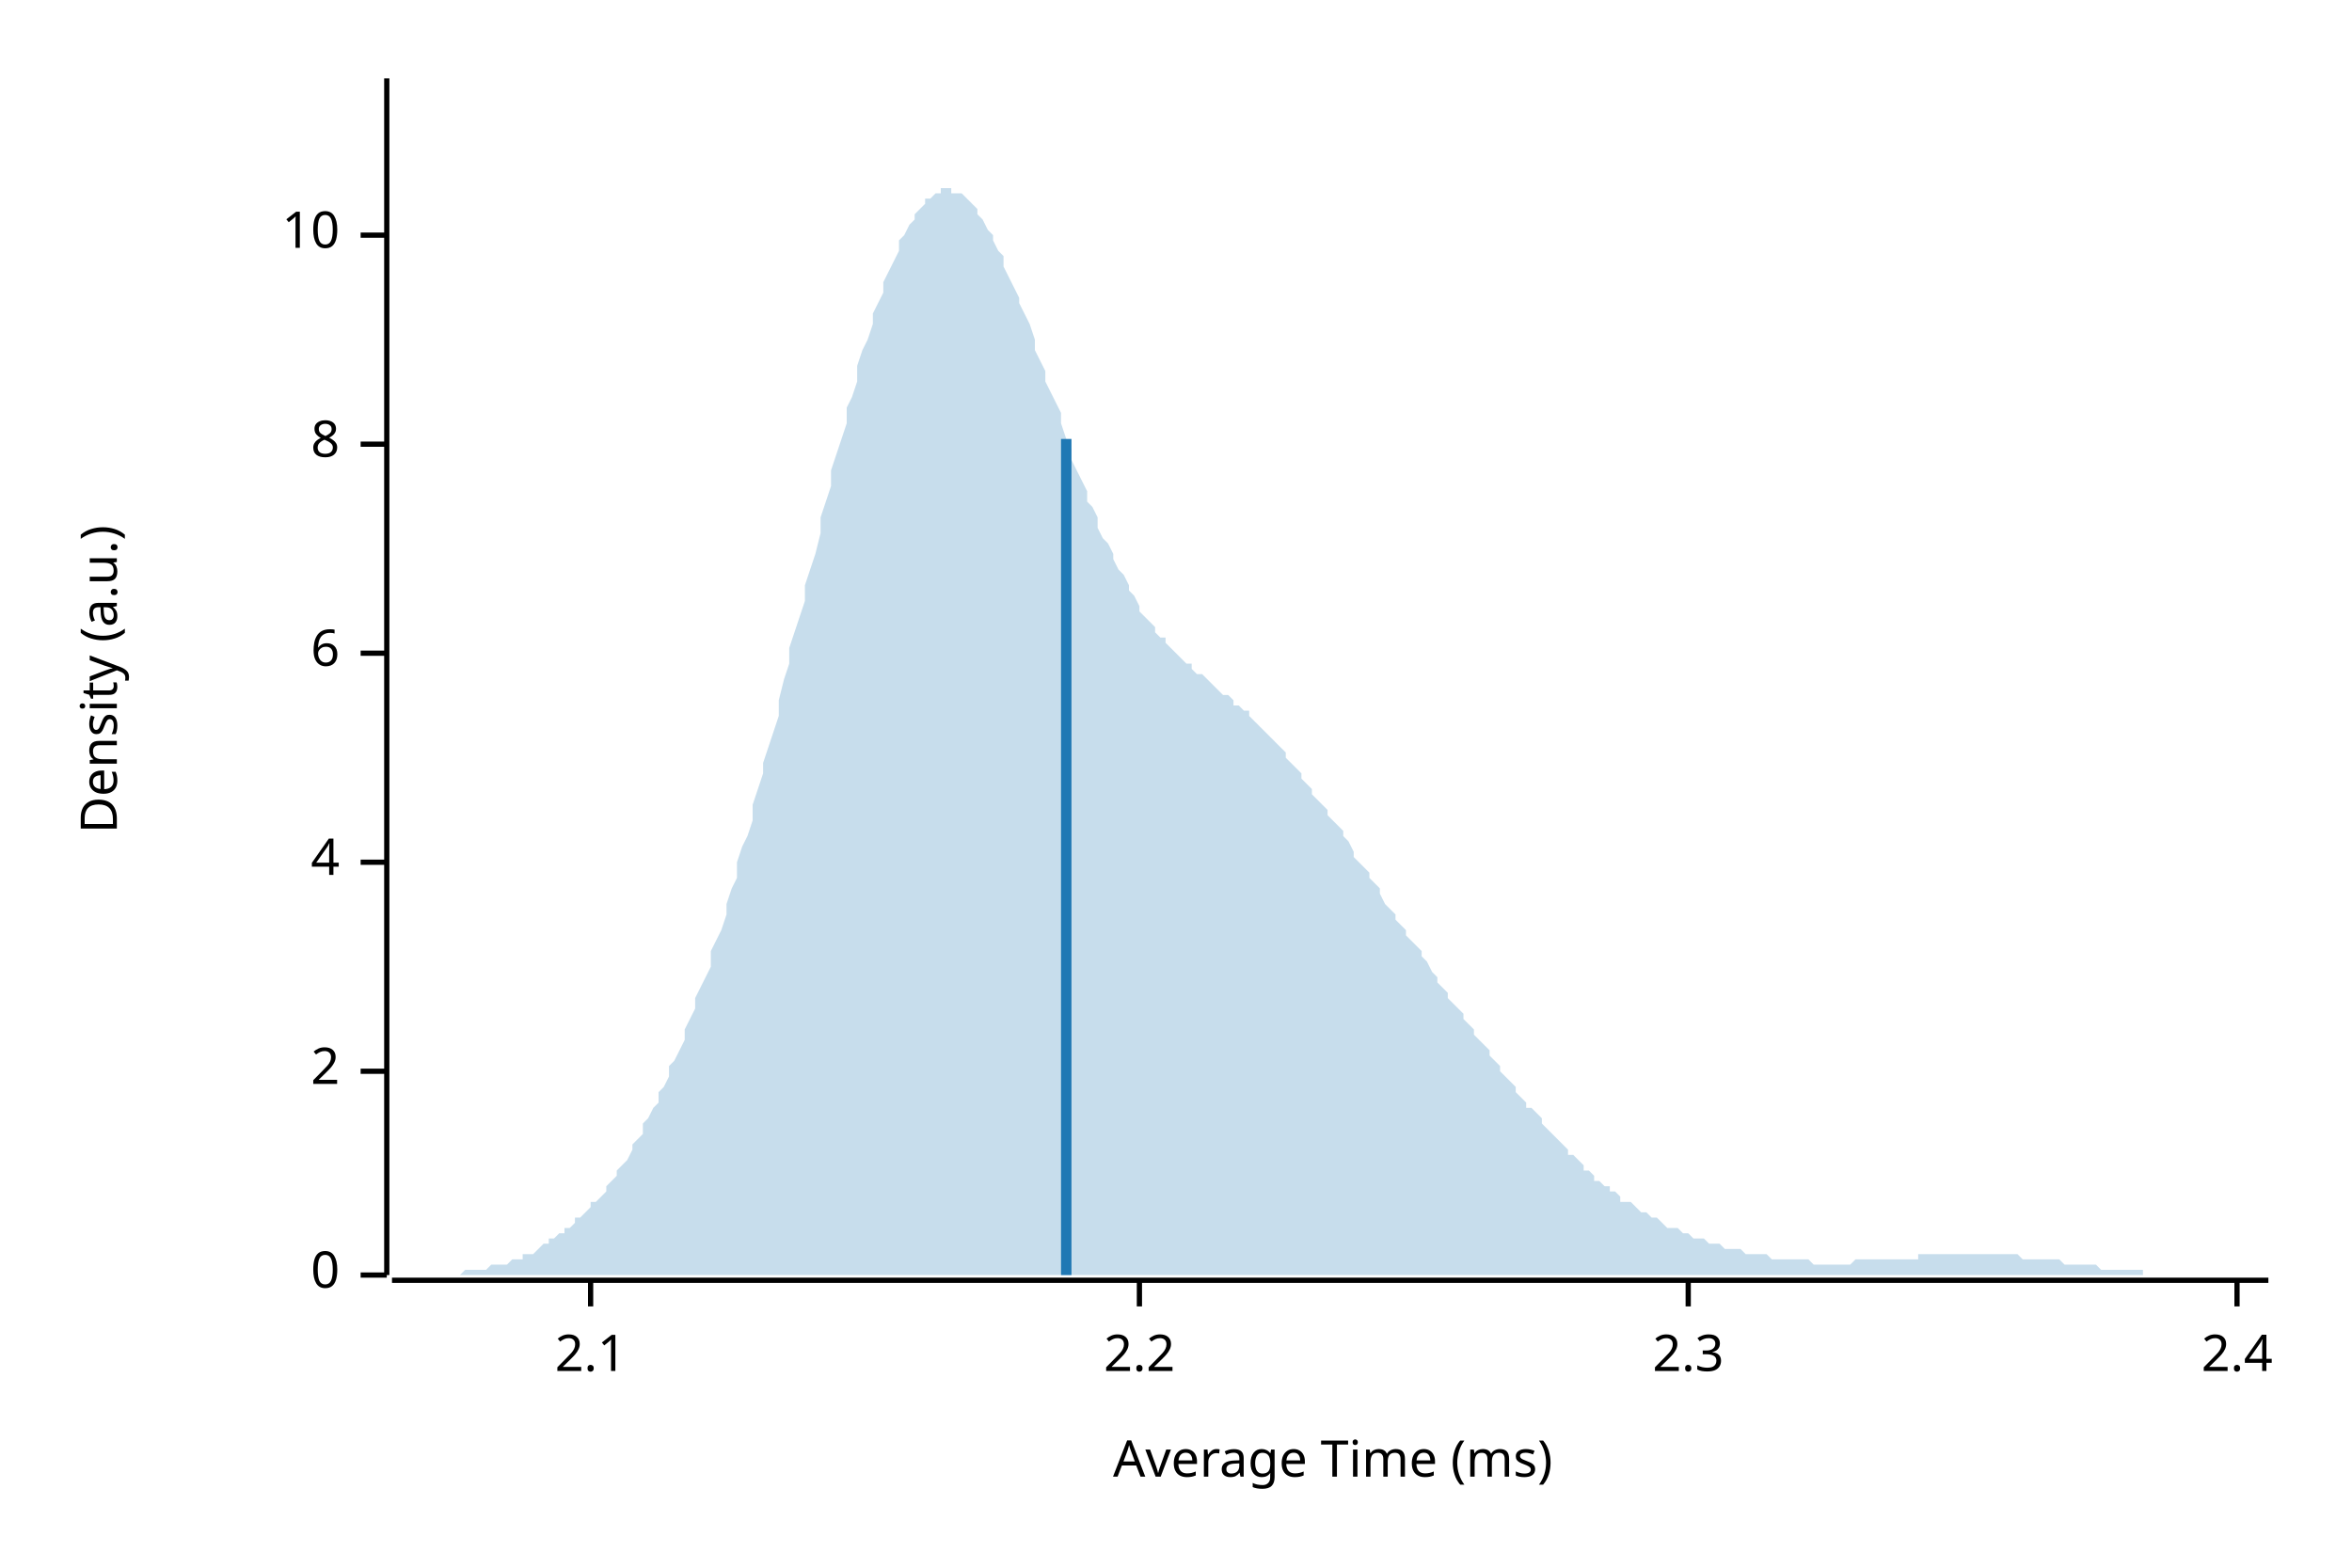
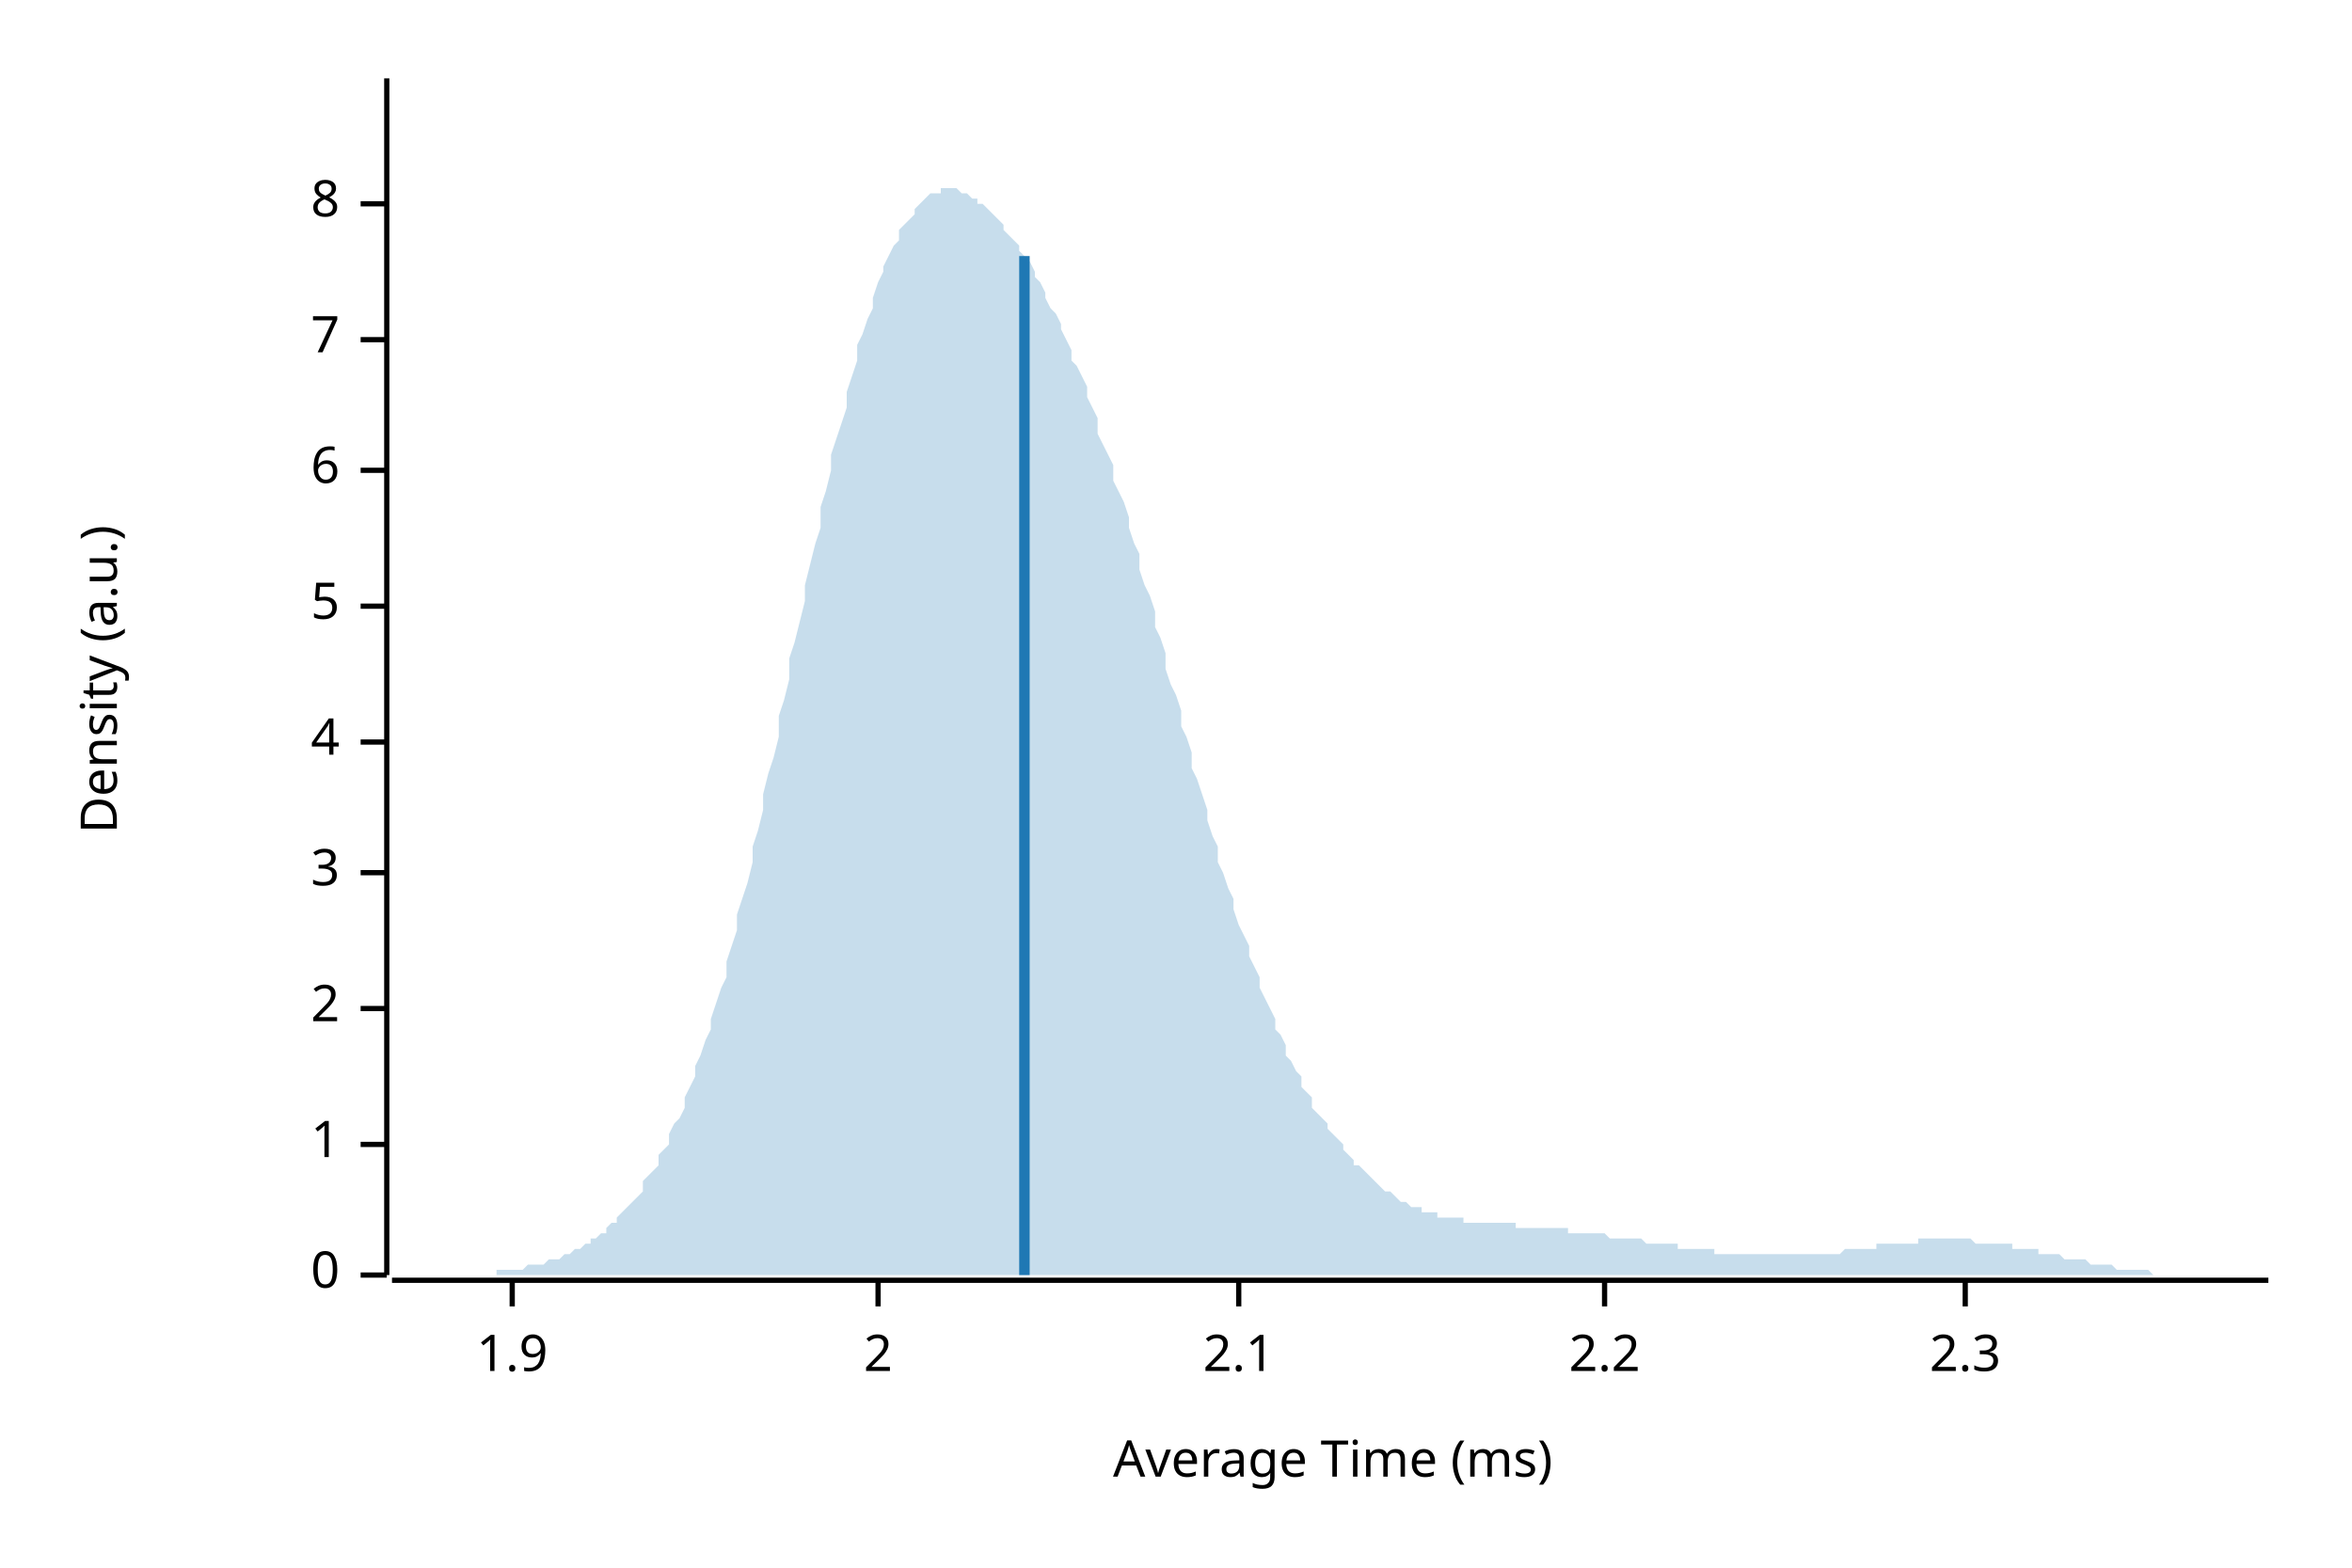
<svg xmlns="http://www.w3.org/2000/svg" width="450" height="300" viewBox="0 0 450 300">
  <text x="15" y="130" dy="0.76em" text-anchor="middle" font-family="sans-serif" font-size="9.677" opacity="1" fill="#000000" transform="rotate(270, 15, 130)">
Density (a.u.)
</text>
  <text x="255" y="285" dy="-0.5ex" text-anchor="middle" font-family="sans-serif" font-size="9.677" opacity="1" fill="#000000">
Average Time (ms)
</text>
  <polyline fill="none" opacity="1" stroke="#000000" stroke-width="1" points="74,15 74,244 " />
  <text x="65" y="244" dy="0.5ex" text-anchor="end" font-family="sans-serif" font-size="9.677" opacity="1" fill="#000000">
0
</text>
  <polyline fill="none" opacity="1" stroke="#000000" stroke-width="1" points="69,244 74,244 " />
-   <text x="65" y="205" dy="0.5ex" text-anchor="end" font-family="sans-serif" font-size="9.677" opacity="1" fill="#000000">
+   <text x="65" y="219" dy="0.5ex" text-anchor="end" font-family="sans-serif" font-size="9.677" opacity="1" fill="#000000">
+ 1
+ </text>
+   <polyline fill="none" opacity="1" stroke="#000000" stroke-width="1" points="69,219 74,219 " />
+   <text x="65" y="193" dy="0.5ex" text-anchor="end" font-family="sans-serif" font-size="9.677" opacity="1" fill="#000000">
2
</text>
-   <polyline fill="none" opacity="1" stroke="#000000" stroke-width="1" points="69,205 74,205 " />
-   <text x="65" y="165" dy="0.5ex" text-anchor="end" font-family="sans-serif" font-size="9.677" opacity="1" fill="#000000">
+   <polyline fill="none" opacity="1" stroke="#000000" stroke-width="1" points="69,193 74,193 " />
+   <text x="65" y="167" dy="0.5ex" text-anchor="end" font-family="sans-serif" font-size="9.677" opacity="1" fill="#000000">
+ 3
+ </text>
+   <polyline fill="none" opacity="1" stroke="#000000" stroke-width="1" points="69,167 74,167 " />
+   <text x="65" y="142" dy="0.5ex" text-anchor="end" font-family="sans-serif" font-size="9.677" opacity="1" fill="#000000">
4
</text>
-   <polyline fill="none" opacity="1" stroke="#000000" stroke-width="1" points="69,165 74,165 " />
-   <text x="65" y="125" dy="0.5ex" text-anchor="end" font-family="sans-serif" font-size="9.677" opacity="1" fill="#000000">
+   <polyline fill="none" opacity="1" stroke="#000000" stroke-width="1" points="69,142 74,142 " />
+   <text x="65" y="116" dy="0.5ex" text-anchor="end" font-family="sans-serif" font-size="9.677" opacity="1" fill="#000000">
+ 5
+ </text>
+   <polyline fill="none" opacity="1" stroke="#000000" stroke-width="1" points="69,116 74,116 " />
+   <text x="65" y="90" dy="0.5ex" text-anchor="end" font-family="sans-serif" font-size="9.677" opacity="1" fill="#000000">
6
</text>
-   <polyline fill="none" opacity="1" stroke="#000000" stroke-width="1" points="69,125 74,125 " />
-   <text x="65" y="85" dy="0.5ex" text-anchor="end" font-family="sans-serif" font-size="9.677" opacity="1" fill="#000000">
+   <polyline fill="none" opacity="1" stroke="#000000" stroke-width="1" points="69,90 74,90 " />
+   <text x="65" y="65" dy="0.5ex" text-anchor="end" font-family="sans-serif" font-size="9.677" opacity="1" fill="#000000">
+ 7
+ </text>
+   <polyline fill="none" opacity="1" stroke="#000000" stroke-width="1" points="69,65 74,65 " />
+   <text x="65" y="39" dy="0.5ex" text-anchor="end" font-family="sans-serif" font-size="9.677" opacity="1" fill="#000000">
8
</text>
-   <polyline fill="none" opacity="1" stroke="#000000" stroke-width="1" points="69,85 74,85 " />
-   <text x="65" y="45" dy="0.5ex" text-anchor="end" font-family="sans-serif" font-size="9.677" opacity="1" fill="#000000">
- 10
+   <polyline fill="none" opacity="1" stroke="#000000" stroke-width="1" points="69,39 74,39 " />
+   <polyline fill="none" opacity="1" stroke="#000000" stroke-width="1" points="75,245 434,245 " />
+   <text x="98" y="255" dy="0.76em" text-anchor="middle" font-family="sans-serif" font-size="9.677" opacity="1" fill="#000000">
+ 1.9
</text>
-   <polyline fill="none" opacity="1" stroke="#000000" stroke-width="1" points="69,45 74,45 " />
-   <polyline fill="none" opacity="1" stroke="#000000" stroke-width="1" points="75,245 434,245 " />
-   <text x="113" y="255" dy="0.76em" text-anchor="middle" font-family="sans-serif" font-size="9.677" opacity="1" fill="#000000">
+   <polyline fill="none" opacity="1" stroke="#000000" stroke-width="1" points="98,245 98,250 " />
+   <text x="168" y="255" dy="0.76em" text-anchor="middle" font-family="sans-serif" font-size="9.677" opacity="1" fill="#000000">
+ 2
+ </text>
+   <polyline fill="none" opacity="1" stroke="#000000" stroke-width="1" points="168,245 168,250 " />
+   <text x="237" y="255" dy="0.76em" text-anchor="middle" font-family="sans-serif" font-size="9.677" opacity="1" fill="#000000">
2.1
</text>
-   <polyline fill="none" opacity="1" stroke="#000000" stroke-width="1" points="113,245 113,250 " />
-   <text x="218" y="255" dy="0.76em" text-anchor="middle" font-family="sans-serif" font-size="9.677" opacity="1" fill="#000000">
+   <polyline fill="none" opacity="1" stroke="#000000" stroke-width="1" points="237,245 237,250 " />
+   <text x="307" y="255" dy="0.76em" text-anchor="middle" font-family="sans-serif" font-size="9.677" opacity="1" fill="#000000">
2.2
</text>
-   <polyline fill="none" opacity="1" stroke="#000000" stroke-width="1" points="218,245 218,250 " />
-   <text x="323" y="255" dy="0.76em" text-anchor="middle" font-family="sans-serif" font-size="9.677" opacity="1" fill="#000000">
+   <polyline fill="none" opacity="1" stroke="#000000" stroke-width="1" points="307,245 307,250 " />
+   <text x="376" y="255" dy="0.76em" text-anchor="middle" font-family="sans-serif" font-size="9.677" opacity="1" fill="#000000">
2.3
</text>
-   <polyline fill="none" opacity="1" stroke="#000000" stroke-width="1" points="323,245 323,250 " />
-   <text x="428" y="255" dy="0.76em" text-anchor="middle" font-family="sans-serif" font-size="9.677" opacity="1" fill="#000000">
- 2.4
- </text>
-   <polyline fill="none" opacity="1" stroke="#000000" stroke-width="1" points="428,245 428,250 " />
-   <polygon opacity="0.25" fill="#1F78B4" points="75,244 75,244 76,244 77,244 77,244 78,244 79,244 80,244 80,244 81,244 82,244 82,244 83,244 84,244 85,244 85,244 86,244 87,244 87,244 88,244 89,243 90,243 90,243 91,243 92,243 92,243 93,243 94,242 95,242 95,242 96,242 97,242 98,241 98,241 99,241 100,241 100,240 101,240 102,240 103,239 103,239 104,238 105,238 105,237 106,237 107,236 108,236 108,235 109,235 110,234 110,233 111,233 112,232 113,231 113,230 114,230 115,229 116,228 116,227 117,226 118,225 118,224 119,223 120,222 121,220 121,219 122,218 123,217 123,215 124,214 125,212 126,211 126,209 127,208 128,206 128,204 129,203 130,201 131,199 131,197 132,195 133,193 133,191 134,189 135,187 136,185 136,182 137,180 138,178 139,175 139,173 140,170 141,168 141,165 142,162 143,160 144,157 144,154 145,151 146,148 146,146 147,143 148,140 149,137 149,134 150,130 151,127 151,124 152,121 153,118 154,115 154,112 155,109 156,106 157,102 157,99 158,96 159,93 159,90 160,87 161,84 162,81 162,78 163,76 164,73 164,70 165,67 166,65 167,62 167,60 168,58 169,56 169,54 170,52 171,50 172,48 172,46 173,45 174,43 175,42 175,41 176,40 177,39 177,38 178,38 179,37 180,37 180,36 181,36 182,36 182,37 183,37 184,37 185,38 185,38 186,39 187,40 187,41 188,42 189,44 190,45 190,46 191,48 192,49 192,51 193,53 194,55 195,57 195,58 196,60 197,62 198,65 198,67 199,69 200,71 200,73 201,75 202,77 203,79 203,81 204,84 205,86 205,88 206,90 207,92 208,94 208,96 209,97 210,99 210,101 211,103 212,104 213,106 213,107 214,109 215,110 216,112 216,113 217,114 218,116 218,117 219,118 220,119 221,120 221,121 222,122 223,122 223,123 224,124 225,125 226,126 226,126 227,127 228,127 228,128 229,129 230,129 231,130 231,130 232,131 233,132 233,132 234,133 235,133 236,134 236,135 237,135 238,136 239,136 239,137 240,138 241,139 241,139 242,140 243,141 244,142 244,142 245,143 246,144 246,145 247,146 248,147 249,148 249,149 250,150 251,151 251,152 252,153 253,154 254,155 254,156 255,157 256,158 257,159 257,160 258,161 259,163 259,164 260,165 261,166 262,167 262,168 263,169 264,170 264,171 265,173 266,174 267,175 267,176 268,177 269,178 269,179 270,180 271,181 272,182 272,183 273,184 274,186 275,187 275,188 276,189 277,190 277,191 278,192 279,193 280,194 280,195 281,196 282,197 282,198 283,199 284,200 285,201 285,202 286,203 287,204 287,205 288,206 289,207 290,208 290,209 291,210 292,211 292,212 293,212 294,213 295,214 295,215 296,216 297,217 298,218 298,218 299,219 300,220 300,221 301,221 302,222 303,223 303,224 304,224 305,225 305,226 306,226 307,227 308,227 308,228 309,228 310,229 310,230 311,230 312,230 313,231 313,231 314,232 315,232 316,233 316,233 317,233 318,234 318,234 319,235 320,235 321,235 321,235 322,236 323,236 323,236 324,237 325,237 326,237 326,237 327,238 328,238 328,238 329,238 330,239 331,239 331,239 332,239 333,239 333,239 334,240 335,240 336,240 336,240 337,240 338,240 339,241 339,241 340,241 341,241 341,241 342,241 343,241 344,241 344,241 345,241 346,241 346,241 347,242 348,242 349,242 349,242 350,242 351,242 351,242 352,242 353,242 354,242 354,242 355,241 356,241 357,241 357,241 358,241 359,241 359,241 360,241 361,241 362,241 362,241 363,241 364,241 364,241 365,241 366,241 367,241 367,240 368,240 369,240 369,240 370,240 371,240 372,240 372,240 373,240 374,240 375,240 375,240 376,240 377,240 377,240 378,240 379,240 380,240 380,240 381,240 382,240 382,240 383,240 384,240 385,240 385,240 386,240 387,241 387,241 388,241 389,241 390,241 390,241 391,241 392,241 392,241 393,241 394,241 395,242 395,242 396,242 397,242 398,242 398,242 399,242 400,242 400,242 401,242 402,243 403,243 403,243 404,243 405,243 405,243 406,243 407,243 408,243 408,243 409,243 410,243 410,244 411,244 412,244 413,244 413,244 414,244 415,244 416,244 416,244 417,244 418,244 418,244 419,244 420,244 421,244 421,244 422,244 423,244 423,244 424,244 425,244 426,244 426,244 427,244 428,244 428,244 429,244 430,244 431,244 431,244 432,244 433,244 434,244 434,244 75,244 " />
-   <polyline fill="none" opacity="1" stroke="#1F78B4" stroke-width="2" points="204,244 204,84 " />
+   <polyline fill="none" opacity="1" stroke="#000000" stroke-width="1" points="376,245 376,250 " />
+   <polygon opacity="0.25" fill="#1F78B4" points="75,244 75,244 76,244 77,244 77,244 78,244 79,244 80,244 80,244 81,244 82,244 82,244 83,244 84,244 85,244 85,244 86,244 87,244 87,244 88,244 89,244 90,244 90,244 91,244 92,244 92,244 93,244 94,244 95,244 95,243 96,243 97,243 98,243 98,243 99,243 100,243 100,243 101,242 102,242 103,242 103,242 104,242 105,241 105,241 106,241 107,241 108,240 108,240 109,240 110,239 110,239 111,239 112,238 113,238 113,237 114,237 115,236 116,236 116,235 117,234 118,234 118,233 119,232 120,231 121,230 121,230 122,229 123,228 123,226 124,225 125,224 126,223 126,221 127,220 128,219 128,217 129,215 130,214 131,212 131,210 132,208 133,206 133,204 134,202 135,199 136,197 136,195 137,192 138,189 139,187 139,184 140,181 141,178 141,175 142,172 143,169 144,165 144,162 145,159 146,155 146,152 147,148 148,145 149,141 149,137 150,134 151,130 151,126 152,123 153,119 154,115 154,112 155,108 156,104 157,101 157,97 158,94 159,90 159,87 160,84 161,81 162,78 162,75 163,72 164,69 164,66 165,64 166,61 167,59 167,57 168,54 169,52 169,51 170,49 171,47 172,46 172,44 173,43 174,42 175,41 175,40 176,39 177,38 177,38 178,37 179,37 180,37 180,36 181,36 182,36 182,36 183,36 184,37 185,37 185,37 186,38 187,38 187,39 188,39 189,40 190,41 190,41 191,42 192,43 192,44 193,45 194,46 195,47 195,48 196,49 197,50 198,52 198,53 199,54 200,56 200,57 201,59 202,60 203,62 203,63 204,65 205,67 205,69 206,70 207,72 208,74 208,76 209,78 210,80 210,83 211,85 212,87 213,89 213,92 214,94 215,96 216,99 216,101 217,104 218,106 218,109 219,112 220,114 221,117 221,120 222,122 223,125 223,128 224,131 225,133 226,136 226,139 227,141 228,144 228,147 229,149 230,152 231,155 231,157 232,160 233,162 233,165 234,167 235,170 236,172 236,174 237,177 238,179 239,181 239,183 240,185 241,187 241,189 242,191 243,193 244,195 244,197 245,198 246,200 246,202 247,203 248,205 249,206 249,208 250,209 251,210 251,212 252,213 253,214 254,215 254,216 255,217 256,218 257,219 257,220 258,221 259,222 259,223 260,223 261,224 262,225 262,225 263,226 264,227 264,227 265,228 266,228 267,229 267,229 268,230 269,230 269,230 270,231 271,231 272,231 272,232 273,232 274,232 275,232 275,233 276,233 277,233 277,233 278,233 279,233 280,233 280,234 281,234 282,234 282,234 283,234 284,234 285,234 285,234 286,234 287,234 287,234 288,234 289,234 290,234 290,235 291,235 292,235 292,235 293,235 294,235 295,235 295,235 296,235 297,235 298,235 298,235 299,235 300,235 300,236 301,236 302,236 303,236 303,236 304,236 305,236 305,236 306,236 307,236 308,237 308,237 309,237 310,237 310,237 311,237 312,237 313,237 313,237 314,237 315,238 316,238 316,238 317,238 318,238 318,238 319,238 320,238 321,238 321,239 322,239 323,239 323,239 324,239 325,239 326,239 326,239 327,239 328,239 328,240 329,240 330,240 331,240 331,240 332,240 333,240 333,240 334,240 335,240 336,240 336,240 337,240 338,240 339,240 339,240 340,240 341,240 341,240 342,240 343,240 344,240 344,240 345,240 346,240 346,240 347,240 348,240 349,240 349,240 350,240 351,240 351,240 352,240 353,239 354,239 354,239 355,239 356,239 357,239 357,239 358,239 359,239 359,238 360,238 361,238 362,238 362,238 363,238 364,238 364,238 365,238 366,238 367,238 367,237 368,237 369,237 369,237 370,237 371,237 372,237 372,237 373,237 374,237 375,237 375,237 376,237 377,237 377,237 378,238 379,238 380,238 380,238 381,238 382,238 382,238 383,238 384,238 385,238 385,239 386,239 387,239 387,239 388,239 389,239 390,239 390,240 391,240 392,240 392,240 393,240 394,240 395,241 395,241 396,241 397,241 398,241 398,241 399,241 400,242 400,242 401,242 402,242 403,242 403,242 404,242 405,243 405,243 406,243 407,243 408,243 408,243 409,243 410,243 410,243 411,243 412,244 413,244 413,244 414,244 415,244 416,244 416,244 417,244 418,244 418,244 419,244 420,244 421,244 421,244 422,244 423,244 423,244 424,244 425,244 426,244 426,244 427,244 428,244 428,244 429,244 430,244 431,244 431,244 432,244 433,244 434,244 434,244 75,244 " />
+   <polyline fill="none" opacity="1" stroke="#1F78B4" stroke-width="2" points="196,244 196,49 " />
</svg>
